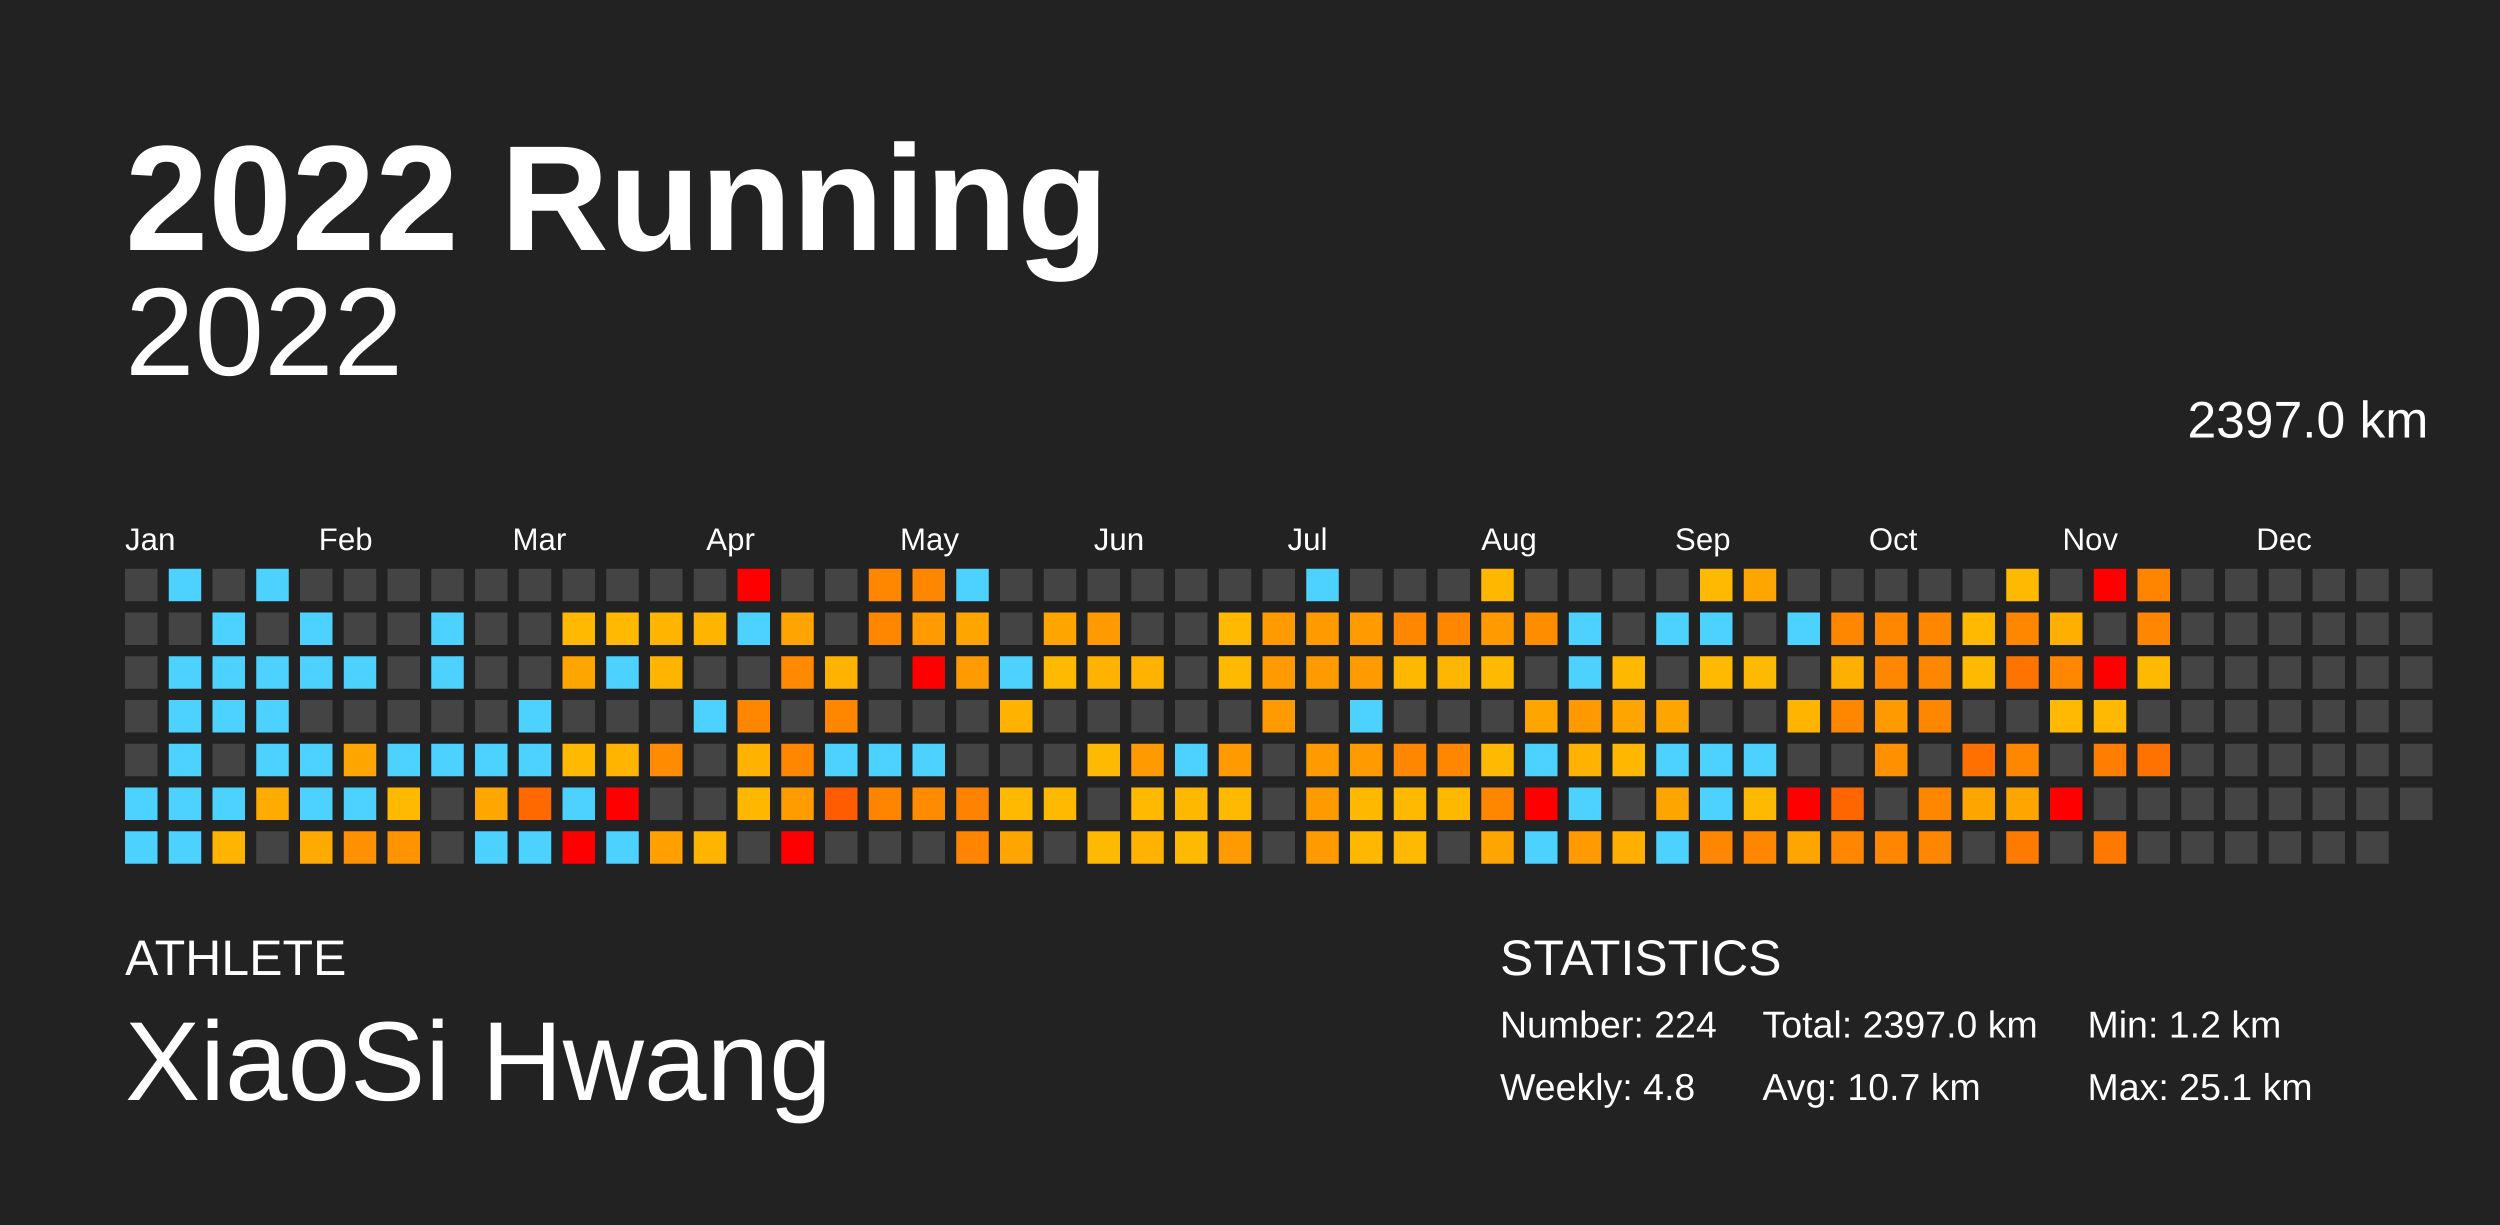
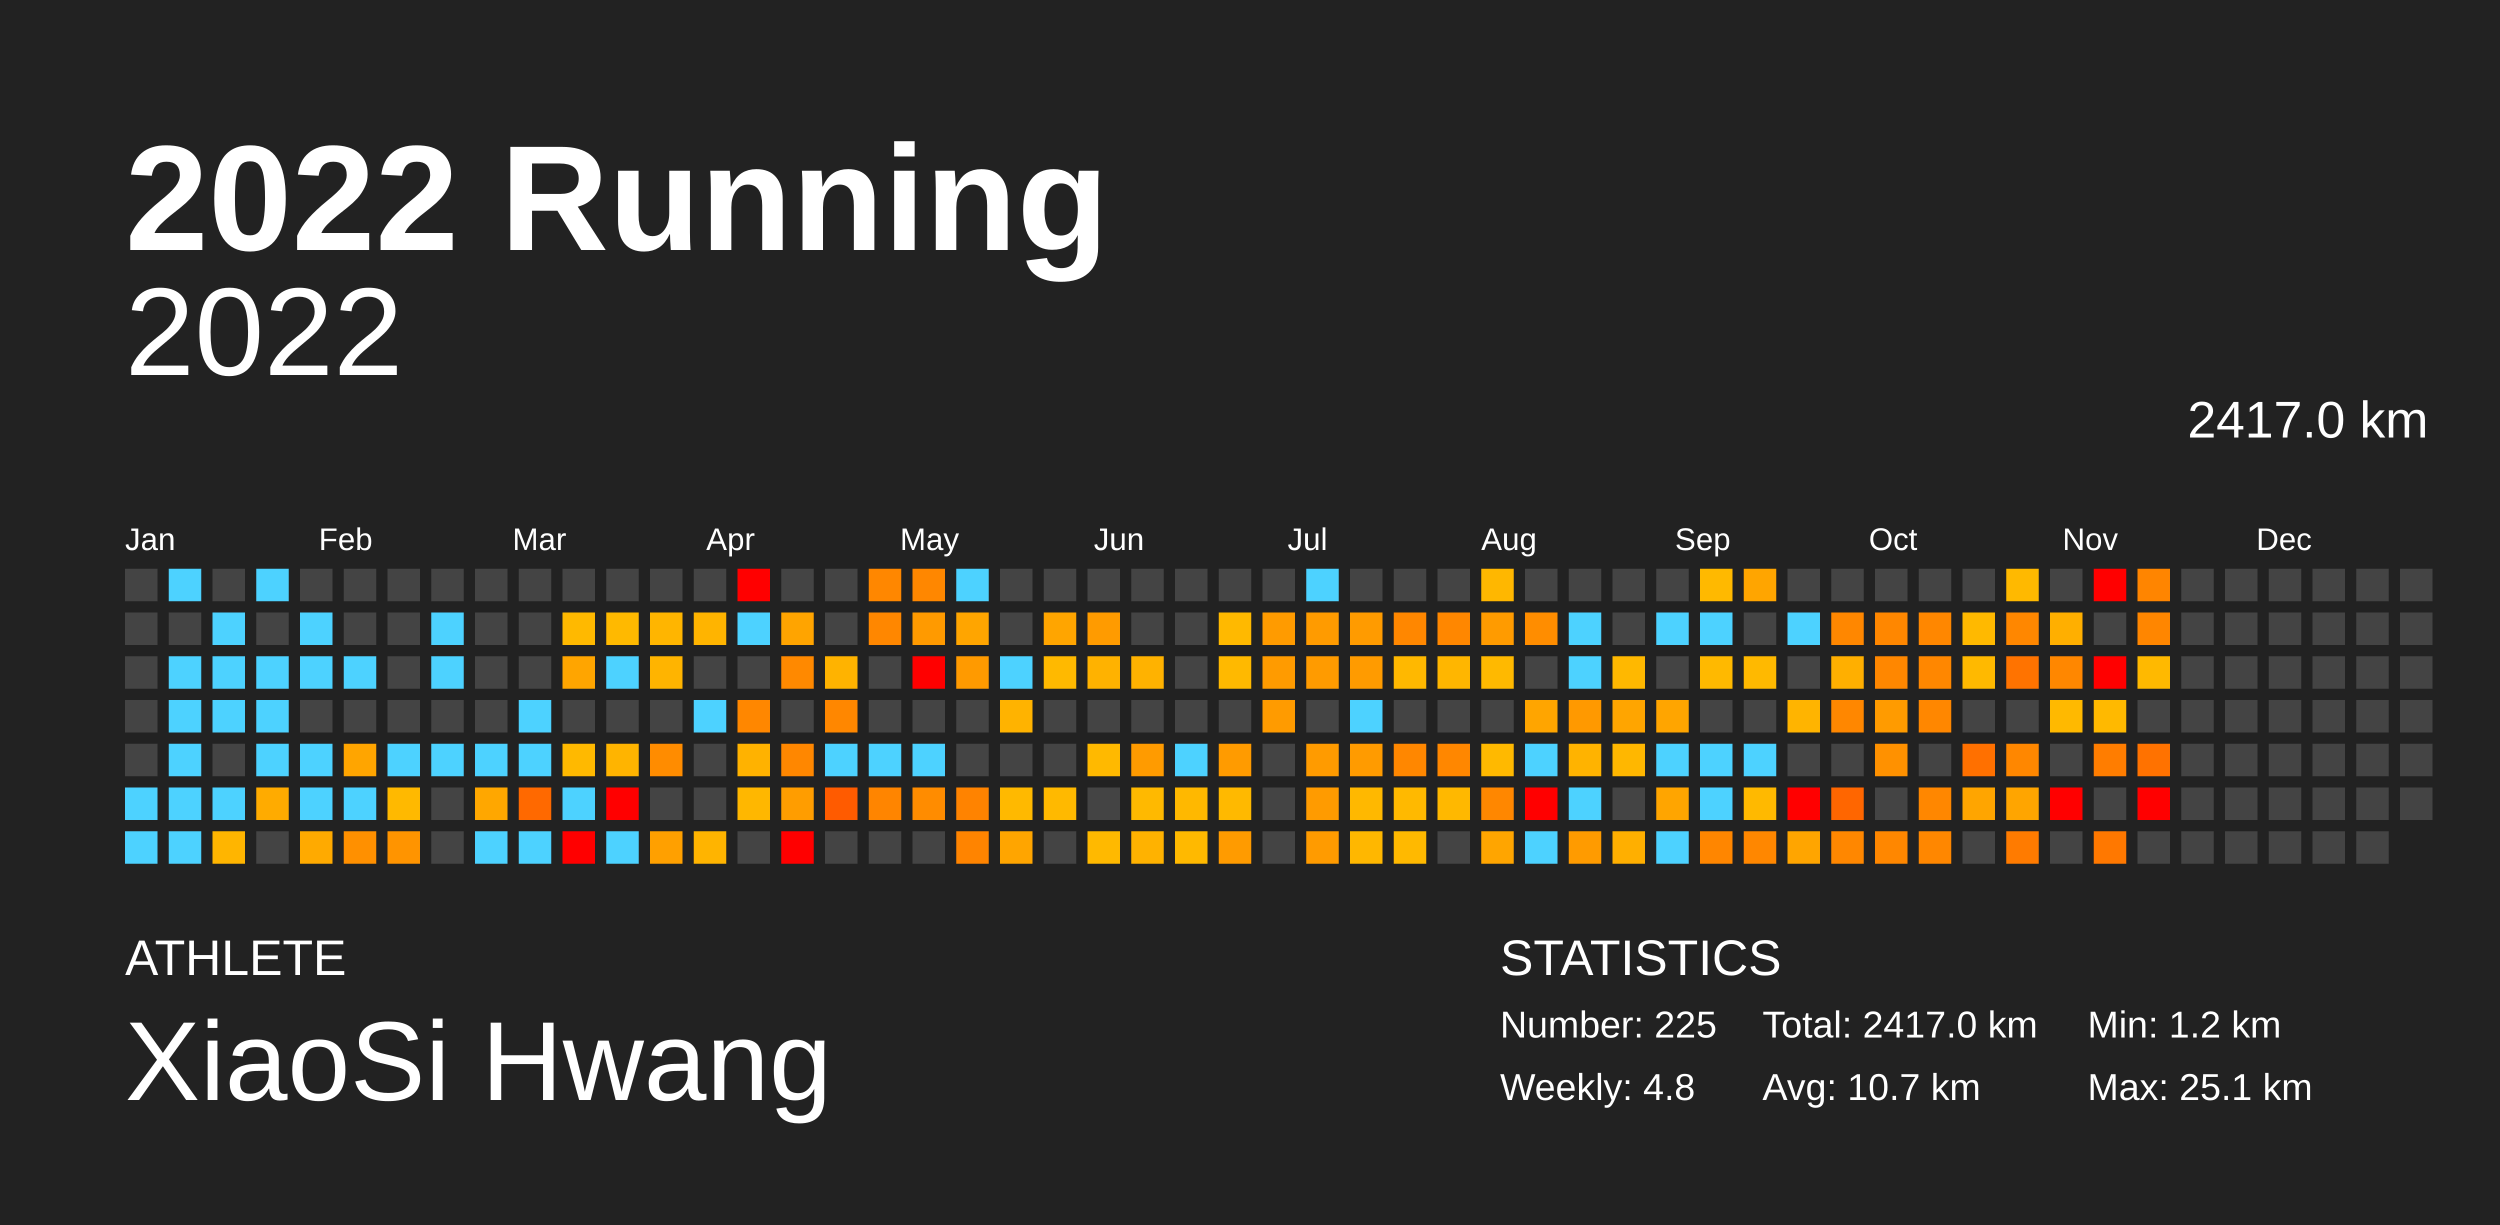
<svg xmlns="http://www.w3.org/2000/svg" baseProfile="full" height="98mm" version="1.1" viewBox="0,0,200,98" width="200mm">
  <defs />
  <rect fill="#222222" height="98" width="200" x="0" y="0" />
  <text fill="#FFFFFF" style="font-size:12px; font-family:Arial; font-weight:bold;" x="10" y="20">2022 Running</text>
  <text fill="#FFFFFF" style="font-size:4px; font-family:Arial" x="10" y="78">ATHLETE</text>
  <text fill="#FFFFFF" style="font-size:9px; font-family:Arial" x="10" y="88">XiaoSi Hwang</text>
  <text fill="#FFFFFF" style="font-size:4px; font-family:Arial" x="120" y="78">STATISTICS</text>
-   <text fill="#FFFFFF" style="font-size:3px; font-family:Arial" x="120" y="83">Number: 224</text>
+   <text fill="#FFFFFF" style="font-size:3px; font-family:Arial" x="120" y="83">Number: 225</text>
  <text fill="#FFFFFF" style="font-size:3px; font-family:Arial" x="120" y="88">Weekly: 4.8</text>
-   <text fill="#FFFFFF" style="font-size:3px; font-family:Arial" x="141" y="83">Total: 2397.0 km</text>
+   <text fill="#FFFFFF" style="font-size:3px; font-family:Arial" x="141" y="83">Total: 2417.0 km</text>
  <text fill="#FFFFFF" style="font-size:3px; font-family:Arial" x="141" y="88">Avg: 10.7 km</text>
  <text fill="#FFFFFF" style="font-size:3px; font-family:Arial" x="167" y="83">Min: 1.2 km</text>
  <text fill="#FFFFFF" style="font-size:3px; font-family:Arial" x="167" y="88">Max: 25.1 km</text>
  <text alignment-baseline="hanging" fill="#FFFFFF" style="font-size:10.0px; font-family:Arial;" x="10" y="30">2022</text>
-   <text alignment-baseline="hanging" fill="#FFFFFF" style="font-size:4.125px; font-family:Arial;" x="175" y="35">2397.0 km</text>
+   <text alignment-baseline="hanging" fill="#FFFFFF" style="font-size:4.125px; font-family:Arial;" x="175" y="35">2417.0 km</text>
  <text fill="#FFFFFF" style="font-size:2.5px; font-family:Arial" x="10.0" y="44">Jan</text>
  <text fill="#FFFFFF" style="font-size:2.5px; font-family:Arial" x="25.5" y="44">Feb</text>
  <text fill="#FFFFFF" style="font-size:2.5px; font-family:Arial" x="41.0" y="44">Mar</text>
  <text fill="#FFFFFF" style="font-size:2.5px; font-family:Arial" x="56.5" y="44">Apr</text>
  <text fill="#FFFFFF" style="font-size:2.5px; font-family:Arial" x="72.0" y="44">May</text>
  <text fill="#FFFFFF" style="font-size:2.5px; font-family:Arial" x="87.5" y="44">Jun</text>
  <text fill="#FFFFFF" style="font-size:2.5px; font-family:Arial" x="103.0" y="44">Jul</text>
  <text fill="#FFFFFF" style="font-size:2.5px; font-family:Arial" x="118.5" y="44">Aug</text>
  <text fill="#FFFFFF" style="font-size:2.5px; font-family:Arial" x="134.0" y="44">Sep</text>
  <text fill="#FFFFFF" style="font-size:2.5px; font-family:Arial" x="149.5" y="44">Oct</text>
  <text fill="#FFFFFF" style="font-size:2.5px; font-family:Arial" x="165.0" y="44">Nov</text>
  <text fill="#FFFFFF" style="font-size:2.5px; font-family:Arial" x="180.5" y="44">Dec</text>
  <rect fill="#444444" height="2.6" width="2.6" x="10.0" y="45.5" />
  <rect fill="#444444" height="2.6" width="2.6" x="10.0" y="49.0" />
  <rect fill="#444444" height="2.6" width="2.6" x="10.0" y="52.5" />
  <rect fill="#444444" height="2.6" width="2.6" x="10.0" y="56.0" />
  <rect fill="#444444" height="2.6" width="2.6" x="10.0" y="59.5" />
  <rect fill="#4dd2ff" height="2.6" width="2.6" x="10.0" y="63.0" />
  <rect fill="#4dd2ff" height="2.6" width="2.6" x="10.0" y="66.5" />
  <rect fill="#4dd2ff" height="2.6" width="2.6" x="13.5" y="45.5" />
  <rect fill="#444444" height="2.6" width="2.6" x="13.5" y="49.0" />
  <rect fill="#4dd2ff" height="2.6" width="2.6" x="13.5" y="52.5" />
  <rect fill="#4dd2ff" height="2.6" width="2.6" x="13.5" y="56.0" />
  <rect fill="#4dd2ff" height="2.6" width="2.6" x="13.5" y="59.5" />
  <rect fill="#4dd2ff" height="2.6" width="2.6" x="13.5" y="63.0" />
  <rect fill="#4dd2ff" height="2.6" width="2.6" x="13.5" y="66.5" />
  <rect fill="#444444" height="2.6" width="2.6" x="17.0" y="45.5" />
  <rect fill="#4dd2ff" height="2.6" width="2.6" x="17.0" y="49.0" />
  <rect fill="#4dd2ff" height="2.6" width="2.6" x="17.0" y="52.5" />
  <rect fill="#4dd2ff" height="2.6" width="2.6" x="17.0" y="56.0" />
  <rect fill="#444444" height="2.6" width="2.6" x="17.0" y="59.5" />
  <rect fill="#4dd2ff" height="2.6" width="2.6" x="17.0" y="63.0" />
  <rect fill="#ffb500" height="2.6" width="2.6" x="17.0" y="66.5" />
  <rect fill="#4dd2ff" height="2.6" width="2.6" x="20.5" y="45.5" />
  <rect fill="#444444" height="2.6" width="2.6" x="20.5" y="49.0" />
  <rect fill="#4dd2ff" height="2.6" width="2.6" x="20.5" y="52.5" />
  <rect fill="#4dd2ff" height="2.6" width="2.6" x="20.5" y="56.0" />
  <rect fill="#4dd2ff" height="2.6" width="2.6" x="20.5" y="59.5" />
  <rect fill="#ffab00" height="2.6" width="2.6" x="20.5" y="63.0" />
  <rect fill="#444444" height="2.6" width="2.6" x="20.5" y="66.5" />
  <rect fill="#444444" height="2.6" width="2.6" x="24.0" y="45.5" />
  <rect fill="#4dd2ff" height="2.6" width="2.6" x="24.0" y="49.0" />
  <rect fill="#4dd2ff" height="2.6" width="2.6" x="24.0" y="52.5" />
  <rect fill="#444444" height="2.6" width="2.6" x="24.0" y="56.0" />
  <rect fill="#4dd2ff" height="2.6" width="2.6" x="24.0" y="59.5" />
  <rect fill="#4dd2ff" height="2.6" width="2.6" x="24.0" y="63.0" />
  <rect fill="#ffaa00" height="2.6" width="2.6" x="24.0" y="66.5" />
  <rect fill="#444444" height="2.6" width="2.6" x="27.5" y="45.5" />
  <rect fill="#444444" height="2.6" width="2.6" x="27.5" y="49.0" />
  <rect fill="#4dd2ff" height="2.6" width="2.6" x="27.5" y="52.5" />
  <rect fill="#444444" height="2.6" width="2.6" x="27.5" y="56.0" />
  <rect fill="#ffa500" height="2.6" width="2.6" x="27.5" y="59.5" />
  <rect fill="#4dd2ff" height="2.6" width="2.6" x="27.5" y="63.0" />
  <rect fill="#ff9000" height="2.6" width="2.6" x="27.5" y="66.5" />
  <rect fill="#444444" height="2.6" width="2.6" x="31.0" y="45.5" />
  <rect fill="#444444" height="2.6" width="2.6" x="31.0" y="49.0" />
  <rect fill="#444444" height="2.6" width="2.6" x="31.0" y="52.5" />
  <rect fill="#444444" height="2.6" width="2.6" x="31.0" y="56.0" />
  <rect fill="#4dd2ff" height="2.6" width="2.6" x="31.0" y="59.5" />
  <rect fill="#ffb900" height="2.6" width="2.6" x="31.0" y="63.0" />
  <rect fill="#ff9400" height="2.6" width="2.6" x="31.0" y="66.5" />
  <rect fill="#444444" height="2.6" width="2.6" x="34.5" y="45.5" />
  <rect fill="#4dd2ff" height="2.6" width="2.6" x="34.5" y="49.0" />
  <rect fill="#4dd2ff" height="2.6" width="2.6" x="34.5" y="52.5" />
  <rect fill="#444444" height="2.6" width="2.6" x="34.5" y="56.0" />
  <rect fill="#4dd2ff" height="2.6" width="2.6" x="34.5" y="59.5" />
  <rect fill="#444444" height="2.6" width="2.6" x="34.5" y="63.0" />
  <rect fill="#444444" height="2.6" width="2.6" x="34.5" y="66.5" />
  <rect fill="#444444" height="2.6" width="2.6" x="38.0" y="45.5" />
  <rect fill="#444444" height="2.6" width="2.6" x="38.0" y="49.0" />
  <rect fill="#444444" height="2.6" width="2.6" x="38.0" y="52.5" />
  <rect fill="#444444" height="2.6" width="2.6" x="38.0" y="56.0" />
  <rect fill="#4dd2ff" height="2.6" width="2.6" x="38.0" y="59.5" />
  <rect fill="#ffa700" height="2.6" width="2.6" x="38.0" y="63.0" />
  <rect fill="#4dd2ff" height="2.6" width="2.6" x="38.0" y="66.5" />
  <rect fill="#444444" height="2.6" width="2.6" x="41.5" y="45.5" />
  <rect fill="#444444" height="2.6" width="2.6" x="41.5" y="49.0" />
  <rect fill="#444444" height="2.6" width="2.6" x="41.5" y="52.5" />
  <rect fill="#4dd2ff" height="2.6" width="2.6" x="41.5" y="56.0" />
  <rect fill="#4dd2ff" height="2.6" width="2.6" x="41.5" y="59.5" />
  <rect fill="#ff6900" height="2.6" width="2.6" x="41.5" y="63.0" />
  <rect fill="#4dd2ff" height="2.6" width="2.6" x="41.5" y="66.5" />
  <rect fill="#444444" height="2.6" width="2.6" x="45.0" y="45.5" />
  <rect fill="#ffb900" height="2.6" width="2.6" x="45.0" y="49.0" />
  <rect fill="#ffa500" height="2.6" width="2.6" x="45.0" y="52.5" />
  <rect fill="#444444" height="2.6" width="2.6" x="45.0" y="56.0" />
  <rect fill="#ffb900" height="2.6" width="2.6" x="45.0" y="59.5" />
  <rect fill="#4dd2ff" height="2.6" width="2.6" x="45.0" y="63.0" />
  <rect fill="red" height="2.6" width="2.6" x="45.0" y="66.5" />
  <rect fill="#444444" height="2.6" width="2.6" x="48.5" y="45.5" />
  <rect fill="#ffb900" height="2.6" width="2.6" x="48.5" y="49.0" />
  <rect fill="#4dd2ff" height="2.6" width="2.6" x="48.5" y="52.5" />
  <rect fill="#444444" height="2.6" width="2.6" x="48.5" y="56.0" />
  <rect fill="#ffb400" height="2.6" width="2.6" x="48.5" y="59.5" />
  <rect fill="red" height="2.6" width="2.6" x="48.5" y="63.0" />
  <rect fill="#4dd2ff" height="2.6" width="2.6" x="48.5" y="66.5" />
  <rect fill="#444444" height="2.6" width="2.6" x="52.0" y="45.5" />
  <rect fill="#ffb500" height="2.6" width="2.6" x="52.0" y="49.0" />
  <rect fill="#ffb400" height="2.6" width="2.6" x="52.0" y="52.5" />
  <rect fill="#444444" height="2.6" width="2.6" x="52.0" y="56.0" />
  <rect fill="#ff8c00" height="2.6" width="2.6" x="52.0" y="59.5" />
  <rect fill="#444444" height="2.6" width="2.6" x="52.0" y="63.0" />
  <rect fill="#ffa000" height="2.6" width="2.6" x="52.0" y="66.5" />
  <rect fill="#444444" height="2.6" width="2.6" x="55.5" y="45.5" />
  <rect fill="#ffb400" height="2.6" width="2.6" x="55.5" y="49.0" />
  <rect fill="#444444" height="2.6" width="2.6" x="55.5" y="52.5" />
  <rect fill="#4dd2ff" height="2.6" width="2.6" x="55.5" y="56.0" />
  <rect fill="#444444" height="2.6" width="2.6" x="55.5" y="59.5" />
  <rect fill="#444444" height="2.6" width="2.6" x="55.5" y="63.0" />
  <rect fill="#ffb400" height="2.6" width="2.6" x="55.5" y="66.5" />
  <rect fill="red" height="2.6" width="2.6" x="59.0" y="45.5" />
  <rect fill="#4dd2ff" height="2.6" width="2.6" x="59.0" y="49.0" />
  <rect fill="#444444" height="2.6" width="2.6" x="59.0" y="52.5" />
  <rect fill="#ff8700" height="2.6" width="2.6" x="59.0" y="56.0" />
  <rect fill="#ffb200" height="2.6" width="2.6" x="59.0" y="59.5" />
  <rect fill="#ffb700" height="2.6" width="2.6" x="59.0" y="63.0" />
  <rect fill="#444444" height="2.6" width="2.6" x="59.0" y="66.5" />
  <rect fill="#444444" height="2.6" width="2.6" x="62.5" y="45.5" />
  <rect fill="#ffa400" height="2.6" width="2.6" x="62.5" y="49.0" />
  <rect fill="#ff8900" height="2.6" width="2.6" x="62.5" y="52.5" />
  <rect fill="#444444" height="2.6" width="2.6" x="62.5" y="56.0" />
  <rect fill="#ff8700" height="2.6" width="2.6" x="62.5" y="59.5" />
  <rect fill="#ff9d00" height="2.6" width="2.6" x="62.5" y="63.0" />
  <rect fill="red" height="2.6" width="2.6" x="62.5" y="66.5" />
  <rect fill="#444444" height="2.6" width="2.6" x="66.0" y="45.5" />
  <rect fill="#444444" height="2.6" width="2.6" x="66.0" y="49.0" />
  <rect fill="#ffb300" height="2.6" width="2.6" x="66.0" y="52.5" />
  <rect fill="#ff8700" height="2.6" width="2.6" x="66.0" y="56.0" />
  <rect fill="#4dd2ff" height="2.6" width="2.6" x="66.0" y="59.5" />
  <rect fill="#ff5b00" height="2.6" width="2.6" x="66.0" y="63.0" />
  <rect fill="#444444" height="2.6" width="2.6" x="66.0" y="66.5" />
  <rect fill="#ff8700" height="2.6" width="2.6" x="69.5" y="45.5" />
  <rect fill="#ff8700" height="2.6" width="2.6" x="69.5" y="49.0" />
  <rect fill="#444444" height="2.6" width="2.6" x="69.5" y="52.5" />
  <rect fill="#444444" height="2.6" width="2.6" x="69.5" y="56.0" />
  <rect fill="#4dd2ff" height="2.6" width="2.6" x="69.5" y="59.5" />
  <rect fill="#ff8500" height="2.6" width="2.6" x="69.5" y="63.0" />
  <rect fill="#444444" height="2.6" width="2.6" x="69.5" y="66.5" />
  <rect fill="#ff8700" height="2.6" width="2.6" x="73.0" y="45.5" />
  <rect fill="#ff9a00" height="2.6" width="2.6" x="73.0" y="49.0" />
  <rect fill="red" height="2.6" width="2.6" x="73.0" y="52.5" />
  <rect fill="#444444" height="2.6" width="2.6" x="73.0" y="56.0" />
  <rect fill="#4dd2ff" height="2.6" width="2.6" x="73.0" y="59.5" />
  <rect fill="#ff8c00" height="2.6" width="2.6" x="73.0" y="63.0" />
  <rect fill="#444444" height="2.6" width="2.6" x="73.0" y="66.5" />
  <rect fill="#4dd2ff" height="2.6" width="2.6" x="76.5" y="45.5" />
  <rect fill="#ffa500" height="2.6" width="2.6" x="76.5" y="49.0" />
  <rect fill="#ff9a00" height="2.6" width="2.6" x="76.5" y="52.5" />
  <rect fill="#444444" height="2.6" width="2.6" x="76.5" y="56.0" />
  <rect fill="#444444" height="2.6" width="2.6" x="76.5" y="59.5" />
  <rect fill="#ff8300" height="2.6" width="2.6" x="76.5" y="63.0" />
  <rect fill="#ff8400" height="2.6" width="2.6" x="76.5" y="66.5" />
  <rect fill="#444444" height="2.6" width="2.6" x="80.0" y="45.5" />
  <rect fill="#444444" height="2.6" width="2.6" x="80.0" y="49.0" />
  <rect fill="#4dd2ff" height="2.6" width="2.6" x="80.0" y="52.5" />
  <rect fill="#ffb300" height="2.6" width="2.6" x="80.0" y="56.0" />
  <rect fill="#444444" height="2.6" width="2.6" x="80.0" y="59.5" />
  <rect fill="#ffb900" height="2.6" width="2.6" x="80.0" y="63.0" />
  <rect fill="#ffa500" height="2.6" width="2.6" x="80.0" y="66.5" />
  <rect fill="#444444" height="2.6" width="2.6" x="83.5" y="45.5" />
  <rect fill="#ffa500" height="2.6" width="2.6" x="83.5" y="49.0" />
  <rect fill="#ffb900" height="2.6" width="2.6" x="83.5" y="52.5" />
  <rect fill="#444444" height="2.6" width="2.6" x="83.5" y="56.0" />
  <rect fill="#444444" height="2.6" width="2.6" x="83.5" y="59.5" />
  <rect fill="#ffb900" height="2.6" width="2.6" x="83.5" y="63.0" />
  <rect fill="#444444" height="2.6" width="2.6" x="83.5" y="66.5" />
  <rect fill="#444444" height="2.6" width="2.6" x="87.0" y="45.5" />
  <rect fill="#ff9b00" height="2.6" width="2.6" x="87.0" y="49.0" />
  <rect fill="#ffb200" height="2.6" width="2.6" x="87.0" y="52.5" />
  <rect fill="#444444" height="2.6" width="2.6" x="87.0" y="56.0" />
  <rect fill="#ffb900" height="2.6" width="2.6" x="87.0" y="59.5" />
  <rect fill="#444444" height="2.6" width="2.6" x="87.0" y="63.0" />
  <rect fill="#ffb900" height="2.6" width="2.6" x="87.0" y="66.5" />
  <rect fill="#444444" height="2.6" width="2.6" x="90.5" y="45.5" />
  <rect fill="#444444" height="2.6" width="2.6" x="90.5" y="49.0" />
  <rect fill="#ffb200" height="2.6" width="2.6" x="90.5" y="52.5" />
  <rect fill="#444444" height="2.6" width="2.6" x="90.5" y="56.0" />
  <rect fill="#ff9b00" height="2.6" width="2.6" x="90.5" y="59.5" />
  <rect fill="#ffb900" height="2.6" width="2.6" x="90.5" y="63.0" />
  <rect fill="#ffb200" height="2.6" width="2.6" x="90.5" y="66.5" />
  <rect fill="#444444" height="2.6" width="2.6" x="94.0" y="45.5" />
  <rect fill="#444444" height="2.6" width="2.6" x="94.0" y="49.0" />
  <rect fill="#444444" height="2.6" width="2.6" x="94.0" y="52.5" />
  <rect fill="#444444" height="2.6" width="2.6" x="94.0" y="56.0" />
  <rect fill="#4dd2ff" height="2.6" width="2.6" x="94.0" y="59.5" />
  <rect fill="#ffb800" height="2.6" width="2.6" x="94.0" y="63.0" />
  <rect fill="#ffb900" height="2.6" width="2.6" x="94.0" y="66.5" />
  <rect fill="#444444" height="2.6" width="2.6" x="97.5" y="45.5" />
  <rect fill="#ffb900" height="2.6" width="2.6" x="97.5" y="49.0" />
  <rect fill="#ffb900" height="2.6" width="2.6" x="97.5" y="52.5" />
  <rect fill="#444444" height="2.6" width="2.6" x="97.5" y="56.0" />
  <rect fill="#ff9b00" height="2.6" width="2.6" x="97.5" y="59.5" />
  <rect fill="#ffb900" height="2.6" width="2.6" x="97.5" y="63.0" />
  <rect fill="#ff9b00" height="2.6" width="2.6" x="97.5" y="66.5" />
  <rect fill="#444444" height="2.6" width="2.6" x="101.0" y="45.5" />
  <rect fill="#ff9b00" height="2.6" width="2.6" x="101.0" y="49.0" />
  <rect fill="#ff9b00" height="2.6" width="2.6" x="101.0" y="52.5" />
  <rect fill="#ff9b00" height="2.6" width="2.6" x="101.0" y="56.0" />
  <rect fill="#444444" height="2.6" width="2.6" x="101.0" y="59.5" />
  <rect fill="#444444" height="2.6" width="2.6" x="101.0" y="63.0" />
  <rect fill="#444444" height="2.6" width="2.6" x="101.0" y="66.5" />
  <rect fill="#4dd2ff" height="2.6" width="2.6" x="104.5" y="45.5" />
  <rect fill="#ff9b00" height="2.6" width="2.6" x="104.5" y="49.0" />
  <rect fill="#ff9b00" height="2.6" width="2.6" x="104.5" y="52.5" />
  <rect fill="#444444" height="2.6" width="2.6" x="104.5" y="56.0" />
  <rect fill="#ff9b00" height="2.6" width="2.6" x="104.5" y="59.5" />
  <rect fill="#ff9b00" height="2.6" width="2.6" x="104.5" y="63.0" />
  <rect fill="#ff9b00" height="2.6" width="2.6" x="104.5" y="66.5" />
  <rect fill="#444444" height="2.6" width="2.6" x="108.0" y="45.5" />
  <rect fill="#ff9b00" height="2.6" width="2.6" x="108.0" y="49.0" />
  <rect fill="#ff9b00" height="2.6" width="2.6" x="108.0" y="52.5" />
  <rect fill="#4dd2ff" height="2.6" width="2.6" x="108.0" y="56.0" />
  <rect fill="#ff9b00" height="2.6" width="2.6" x="108.0" y="59.5" />
  <rect fill="#ffb800" height="2.6" width="2.6" x="108.0" y="63.0" />
  <rect fill="#ffb700" height="2.6" width="2.6" x="108.0" y="66.5" />
  <rect fill="#444444" height="2.6" width="2.6" x="111.5" y="45.5" />
  <rect fill="#ff8700" height="2.6" width="2.6" x="111.5" y="49.0" />
  <rect fill="#ffb800" height="2.6" width="2.6" x="111.5" y="52.5" />
  <rect fill="#444444" height="2.6" width="2.6" x="111.5" y="56.0" />
  <rect fill="#ff8700" height="2.6" width="2.6" x="111.5" y="59.5" />
  <rect fill="#ffb900" height="2.6" width="2.6" x="111.5" y="63.0" />
  <rect fill="#ffb900" height="2.6" width="2.6" x="111.5" y="66.5" />
  <rect fill="#444444" height="2.6" width="2.6" x="115.0" y="45.5" />
  <rect fill="#ff8700" height="2.6" width="2.6" x="115.0" y="49.0" />
  <rect fill="#ffb600" height="2.6" width="2.6" x="115.0" y="52.5" />
  <rect fill="#444444" height="2.6" width="2.6" x="115.0" y="56.0" />
  <rect fill="#ff8700" height="2.6" width="2.6" x="115.0" y="59.5" />
  <rect fill="#ffb800" height="2.6" width="2.6" x="115.0" y="63.0" />
  <rect fill="#444444" height="2.6" width="2.6" x="115.0" y="66.5" />
  <rect fill="#ffb700" height="2.6" width="2.6" x="118.5" y="45.5" />
  <rect fill="#ff9b00" height="2.6" width="2.6" x="118.5" y="49.0" />
  <rect fill="#ffb900" height="2.6" width="2.6" x="118.5" y="52.5" />
  <rect fill="#444444" height="2.6" width="2.6" x="118.5" y="56.0" />
  <rect fill="#ffb900" height="2.6" width="2.6" x="118.5" y="59.5" />
  <rect fill="#ff8700" height="2.6" width="2.6" x="118.5" y="63.0" />
  <rect fill="#ffa500" height="2.6" width="2.6" x="118.5" y="66.5" />
  <rect fill="#444444" height="2.6" width="2.6" x="122.0" y="45.5" />
  <rect fill="#ff8d00" height="2.6" width="2.6" x="122.0" y="49.0" />
  <rect fill="#444444" height="2.6" width="2.6" x="122.0" y="52.5" />
  <rect fill="#ffa500" height="2.6" width="2.6" x="122.0" y="56.0" />
  <rect fill="#4dd2ff" height="2.6" width="2.6" x="122.0" y="59.5" />
  <rect fill="red" height="2.6" width="2.6" x="122.0" y="63.0" />
  <rect fill="#4dd2ff" height="2.6" width="2.6" x="122.0" y="66.5" />
  <rect fill="#444444" height="2.6" width="2.6" x="125.5" y="45.5" />
  <rect fill="#4dd2ff" height="2.6" width="2.6" x="125.5" y="49.0" />
  <rect fill="#4dd2ff" height="2.6" width="2.6" x="125.5" y="52.5" />
  <rect fill="#ff9900" height="2.6" width="2.6" x="125.5" y="56.0" />
  <rect fill="#ffb300" height="2.6" width="2.6" x="125.5" y="59.5" />
  <rect fill="#4dd2ff" height="2.6" width="2.6" x="125.5" y="63.0" />
  <rect fill="#ff9b00" height="2.6" width="2.6" x="125.5" y="66.5" />
  <rect fill="#444444" height="2.6" width="2.6" x="129.0" y="45.5" />
  <rect fill="#444444" height="2.6" width="2.6" x="129.0" y="49.0" />
  <rect fill="#ffb800" height="2.6" width="2.6" x="129.0" y="52.5" />
  <rect fill="#ffa500" height="2.6" width="2.6" x="129.0" y="56.0" />
  <rect fill="#ffb700" height="2.6" width="2.6" x="129.0" y="59.5" />
  <rect fill="#444444" height="2.6" width="2.6" x="129.0" y="63.0" />
  <rect fill="#ffaf00" height="2.6" width="2.6" x="129.0" y="66.5" />
  <rect fill="#444444" height="2.6" width="2.6" x="132.5" y="45.5" />
  <rect fill="#4dd2ff" height="2.6" width="2.6" x="132.5" y="49.0" />
  <rect fill="#444444" height="2.6" width="2.6" x="132.5" y="52.5" />
  <rect fill="#ffa500" height="2.6" width="2.6" x="132.5" y="56.0" />
  <rect fill="#4dd2ff" height="2.6" width="2.6" x="132.5" y="59.5" />
  <rect fill="#ffa500" height="2.6" width="2.6" x="132.5" y="63.0" />
  <rect fill="#4dd2ff" height="2.6" width="2.6" x="132.5" y="66.5" />
  <rect fill="#ffb900" height="2.6" width="2.6" x="136.0" y="45.5" />
  <rect fill="#4dd2ff" height="2.6" width="2.6" x="136.0" y="49.0" />
  <rect fill="#ffb900" height="2.6" width="2.6" x="136.0" y="52.5" />
  <rect fill="#444444" height="2.6" width="2.6" x="136.0" y="56.0" />
  <rect fill="#4dd2ff" height="2.6" width="2.6" x="136.0" y="59.5" />
  <rect fill="#4dd2ff" height="2.6" width="2.6" x="136.0" y="63.0" />
  <rect fill="#ff8600" height="2.6" width="2.6" x="136.0" y="66.5" />
  <rect fill="#ffa500" height="2.6" width="2.6" x="139.5" y="45.5" />
  <rect fill="#444444" height="2.6" width="2.6" x="139.5" y="49.0" />
  <rect fill="#ffb900" height="2.6" width="2.6" x="139.5" y="52.5" />
  <rect fill="#444444" height="2.6" width="2.6" x="139.5" y="56.0" />
  <rect fill="#4dd2ff" height="2.6" width="2.6" x="139.5" y="59.5" />
  <rect fill="#ffb900" height="2.6" width="2.6" x="139.5" y="63.0" />
  <rect fill="#ff8700" height="2.6" width="2.6" x="139.5" y="66.5" />
  <rect fill="#444444" height="2.6" width="2.6" x="143.0" y="45.5" />
  <rect fill="#4dd2ff" height="2.6" width="2.6" x="143.0" y="49.0" />
  <rect fill="#444444" height="2.6" width="2.6" x="143.0" y="52.5" />
  <rect fill="#ffb400" height="2.6" width="2.6" x="143.0" y="56.0" />
  <rect fill="#444444" height="2.6" width="2.6" x="143.0" y="59.5" />
  <rect fill="red" height="2.6" width="2.6" x="143.0" y="63.0" />
  <rect fill="#ffa500" height="2.6" width="2.6" x="143.0" y="66.5" />
  <rect fill="#444444" height="2.6" width="2.6" x="146.5" y="45.5" />
  <rect fill="#ff8700" height="2.6" width="2.6" x="146.5" y="49.0" />
  <rect fill="#ffaf00" height="2.6" width="2.6" x="146.5" y="52.5" />
  <rect fill="#ff8700" height="2.6" width="2.6" x="146.5" y="56.0" />
  <rect fill="#444444" height="2.6" width="2.6" x="146.5" y="59.5" />
  <rect fill="#ff6600" height="2.6" width="2.6" x="146.5" y="63.0" />
  <rect fill="#ff8700" height="2.6" width="2.6" x="146.5" y="66.5" />
  <rect fill="#444444" height="2.6" width="2.6" x="150.0" y="45.5" />
  <rect fill="#ff8700" height="2.6" width="2.6" x="150.0" y="49.0" />
  <rect fill="#ff8700" height="2.6" width="2.6" x="150.0" y="52.5" />
  <rect fill="#ff9b00" height="2.6" width="2.6" x="150.0" y="56.0" />
  <rect fill="#ff9100" height="2.6" width="2.6" x="150.0" y="59.5" />
  <rect fill="#444444" height="2.6" width="2.6" x="150.0" y="63.0" />
  <rect fill="#ff8700" height="2.6" width="2.6" x="150.0" y="66.5" />
  <rect fill="#444444" height="2.6" width="2.6" x="153.5" y="45.5" />
  <rect fill="#ff8700" height="2.6" width="2.6" x="153.5" y="49.0" />
  <rect fill="#ff8700" height="2.6" width="2.6" x="153.5" y="52.5" />
  <rect fill="#ff8700" height="2.6" width="2.6" x="153.5" y="56.0" />
  <rect fill="#444444" height="2.6" width="2.6" x="153.5" y="59.5" />
  <rect fill="#ff8700" height="2.6" width="2.6" x="153.5" y="63.0" />
  <rect fill="#ff8700" height="2.6" width="2.6" x="153.5" y="66.5" />
  <rect fill="#444444" height="2.6" width="2.6" x="157.0" y="45.5" />
  <rect fill="#ffb900" height="2.6" width="2.6" x="157.0" y="49.0" />
  <rect fill="#ffb900" height="2.6" width="2.6" x="157.0" y="52.5" />
  <rect fill="#444444" height="2.6" width="2.6" x="157.0" y="56.0" />
  <rect fill="#ff7000" height="2.6" width="2.6" x="157.0" y="59.5" />
  <rect fill="#ffa500" height="2.6" width="2.6" x="157.0" y="63.0" />
  <rect fill="#444444" height="2.6" width="2.6" x="157.0" y="66.5" />
  <rect fill="#ffb900" height="2.6" width="2.6" x="160.5" y="45.5" />
  <rect fill="#ff8700" height="2.6" width="2.6" x="160.5" y="49.0" />
  <rect fill="#ff7300" height="2.6" width="2.6" x="160.5" y="52.5" />
  <rect fill="#444444" height="2.6" width="2.6" x="160.5" y="56.0" />
  <rect fill="#ff8700" height="2.6" width="2.6" x="160.5" y="59.5" />
  <rect fill="#ffa500" height="2.6" width="2.6" x="160.5" y="63.0" />
  <rect fill="#ff7b00" height="2.6" width="2.6" x="160.5" y="66.5" />
  <rect fill="#444444" height="2.6" width="2.6" x="164.0" y="45.5" />
  <rect fill="#ffaf00" height="2.6" width="2.6" x="164.0" y="49.0" />
  <rect fill="#ff8700" height="2.6" width="2.6" x="164.0" y="52.5" />
  <rect fill="#ffb900" height="2.6" width="2.6" x="164.0" y="56.0" />
  <rect fill="#444444" height="2.6" width="2.6" x="164.0" y="59.5" />
  <rect fill="red" height="2.6" width="2.6" x="164.0" y="63.0" />
  <rect fill="#444444" height="2.6" width="2.6" x="164.0" y="66.5" />
  <rect fill="red" height="2.6" width="2.6" x="167.5" y="45.5" />
  <rect fill="#444444" height="2.6" width="2.6" x="167.5" y="49.0" />
  <rect fill="red" height="2.6" width="2.6" x="167.5" y="52.5" />
  <rect fill="#ffb900" height="2.6" width="2.6" x="167.5" y="56.0" />
  <rect fill="#ff7d00" height="2.6" width="2.6" x="167.5" y="59.5" />
  <rect fill="#444444" height="2.6" width="2.6" x="167.5" y="63.0" />
  <rect fill="#ff7800" height="2.6" width="2.6" x="167.5" y="66.5" />
  <rect fill="#ff8500" height="2.6" width="2.6" x="171.0" y="45.5" />
  <rect fill="#ff8600" height="2.6" width="2.6" x="171.0" y="49.0" />
  <rect fill="#ffb900" height="2.6" width="2.6" x="171.0" y="52.5" />
  <rect fill="#444444" height="2.6" width="2.6" x="171.0" y="56.0" />
  <rect fill="#ff7200" height="2.6" width="2.6" x="171.0" y="59.5" />
-   <rect fill="#444444" height="2.6" width="2.6" x="171.0" y="63.0" />
+   <rect fill="red" height="2.6" width="2.6" x="171.0" y="63.0" />
  <rect fill="#444444" height="2.6" width="2.6" x="171.0" y="66.5" />
  <rect fill="#444444" height="2.6" width="2.6" x="174.5" y="45.5" />
  <rect fill="#444444" height="2.6" width="2.6" x="174.5" y="49.0" />
  <rect fill="#444444" height="2.6" width="2.6" x="174.5" y="52.5" />
  <rect fill="#444444" height="2.6" width="2.6" x="174.5" y="56.0" />
  <rect fill="#444444" height="2.6" width="2.6" x="174.5" y="59.5" />
  <rect fill="#444444" height="2.6" width="2.6" x="174.5" y="63.0" />
  <rect fill="#444444" height="2.6" width="2.6" x="174.5" y="66.5" />
  <rect fill="#444444" height="2.6" width="2.6" x="178.0" y="45.5" />
  <rect fill="#444444" height="2.6" width="2.6" x="178.0" y="49.0" />
  <rect fill="#444444" height="2.6" width="2.6" x="178.0" y="52.5" />
  <rect fill="#444444" height="2.6" width="2.6" x="178.0" y="56.0" />
  <rect fill="#444444" height="2.6" width="2.6" x="178.0" y="59.5" />
  <rect fill="#444444" height="2.6" width="2.6" x="178.0" y="63.0" />
  <rect fill="#444444" height="2.6" width="2.6" x="178.0" y="66.5" />
  <rect fill="#444444" height="2.6" width="2.6" x="181.5" y="45.5" />
  <rect fill="#444444" height="2.6" width="2.6" x="181.5" y="49.0" />
  <rect fill="#444444" height="2.6" width="2.6" x="181.5" y="52.5" />
  <rect fill="#444444" height="2.6" width="2.6" x="181.5" y="56.0" />
  <rect fill="#444444" height="2.6" width="2.6" x="181.5" y="59.5" />
  <rect fill="#444444" height="2.6" width="2.6" x="181.5" y="63.0" />
  <rect fill="#444444" height="2.6" width="2.6" x="181.5" y="66.5" />
  <rect fill="#444444" height="2.6" width="2.6" x="185.0" y="45.5" />
  <rect fill="#444444" height="2.6" width="2.6" x="185.0" y="49.0" />
  <rect fill="#444444" height="2.6" width="2.6" x="185.0" y="52.5" />
  <rect fill="#444444" height="2.6" width="2.6" x="185.0" y="56.0" />
  <rect fill="#444444" height="2.6" width="2.6" x="185.0" y="59.5" />
  <rect fill="#444444" height="2.6" width="2.6" x="185.0" y="63.0" />
  <rect fill="#444444" height="2.6" width="2.6" x="185.0" y="66.5" />
  <rect fill="#444444" height="2.6" width="2.6" x="188.5" y="45.5" />
  <rect fill="#444444" height="2.6" width="2.6" x="188.5" y="49.0" />
  <rect fill="#444444" height="2.6" width="2.6" x="188.5" y="52.5" />
  <rect fill="#444444" height="2.6" width="2.6" x="188.5" y="56.0" />
  <rect fill="#444444" height="2.6" width="2.6" x="188.5" y="59.5" />
  <rect fill="#444444" height="2.6" width="2.6" x="188.5" y="63.0" />
  <rect fill="#444444" height="2.6" width="2.6" x="188.5" y="66.5" />
  <rect fill="#444444" height="2.6" width="2.6" x="192.0" y="45.5" />
  <rect fill="#444444" height="2.6" width="2.6" x="192.0" y="49.0" />
  <rect fill="#444444" height="2.6" width="2.6" x="192.0" y="52.5" />
  <rect fill="#444444" height="2.6" width="2.6" x="192.0" y="56.0" />
  <rect fill="#444444" height="2.6" width="2.6" x="192.0" y="59.5" />
  <rect fill="#444444" height="2.6" width="2.6" x="192.0" y="63.0" />
</svg>
